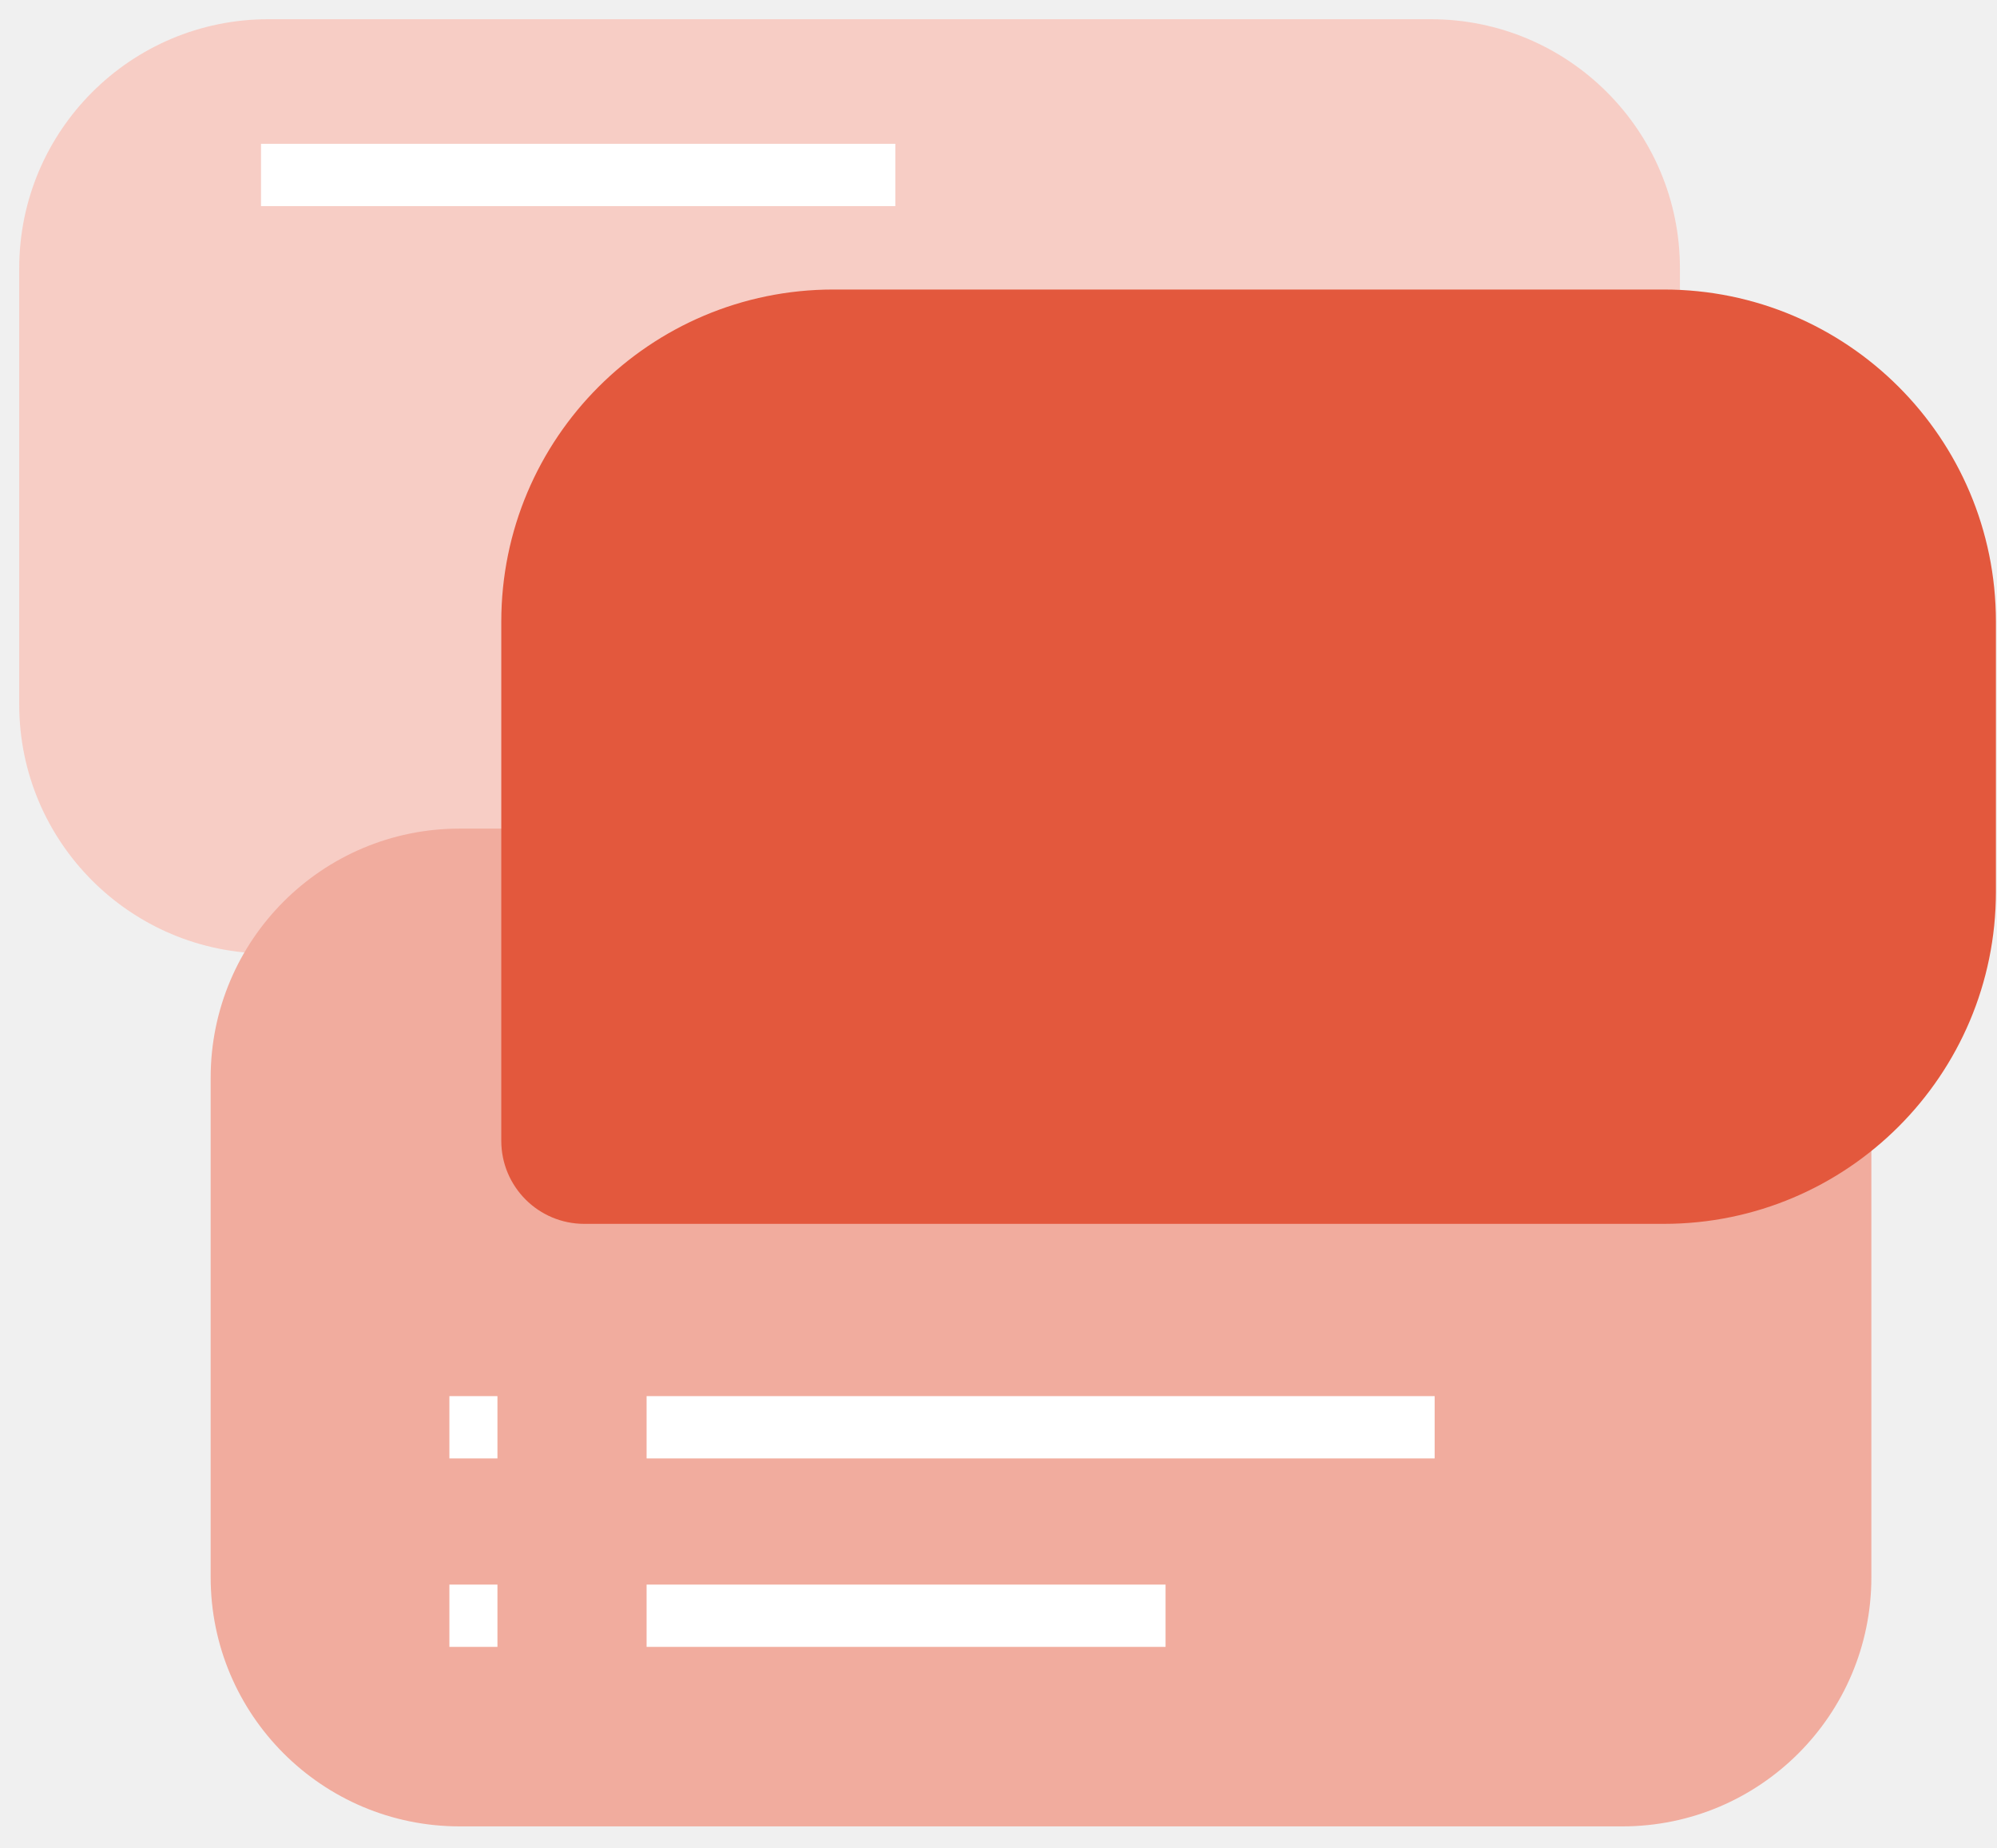
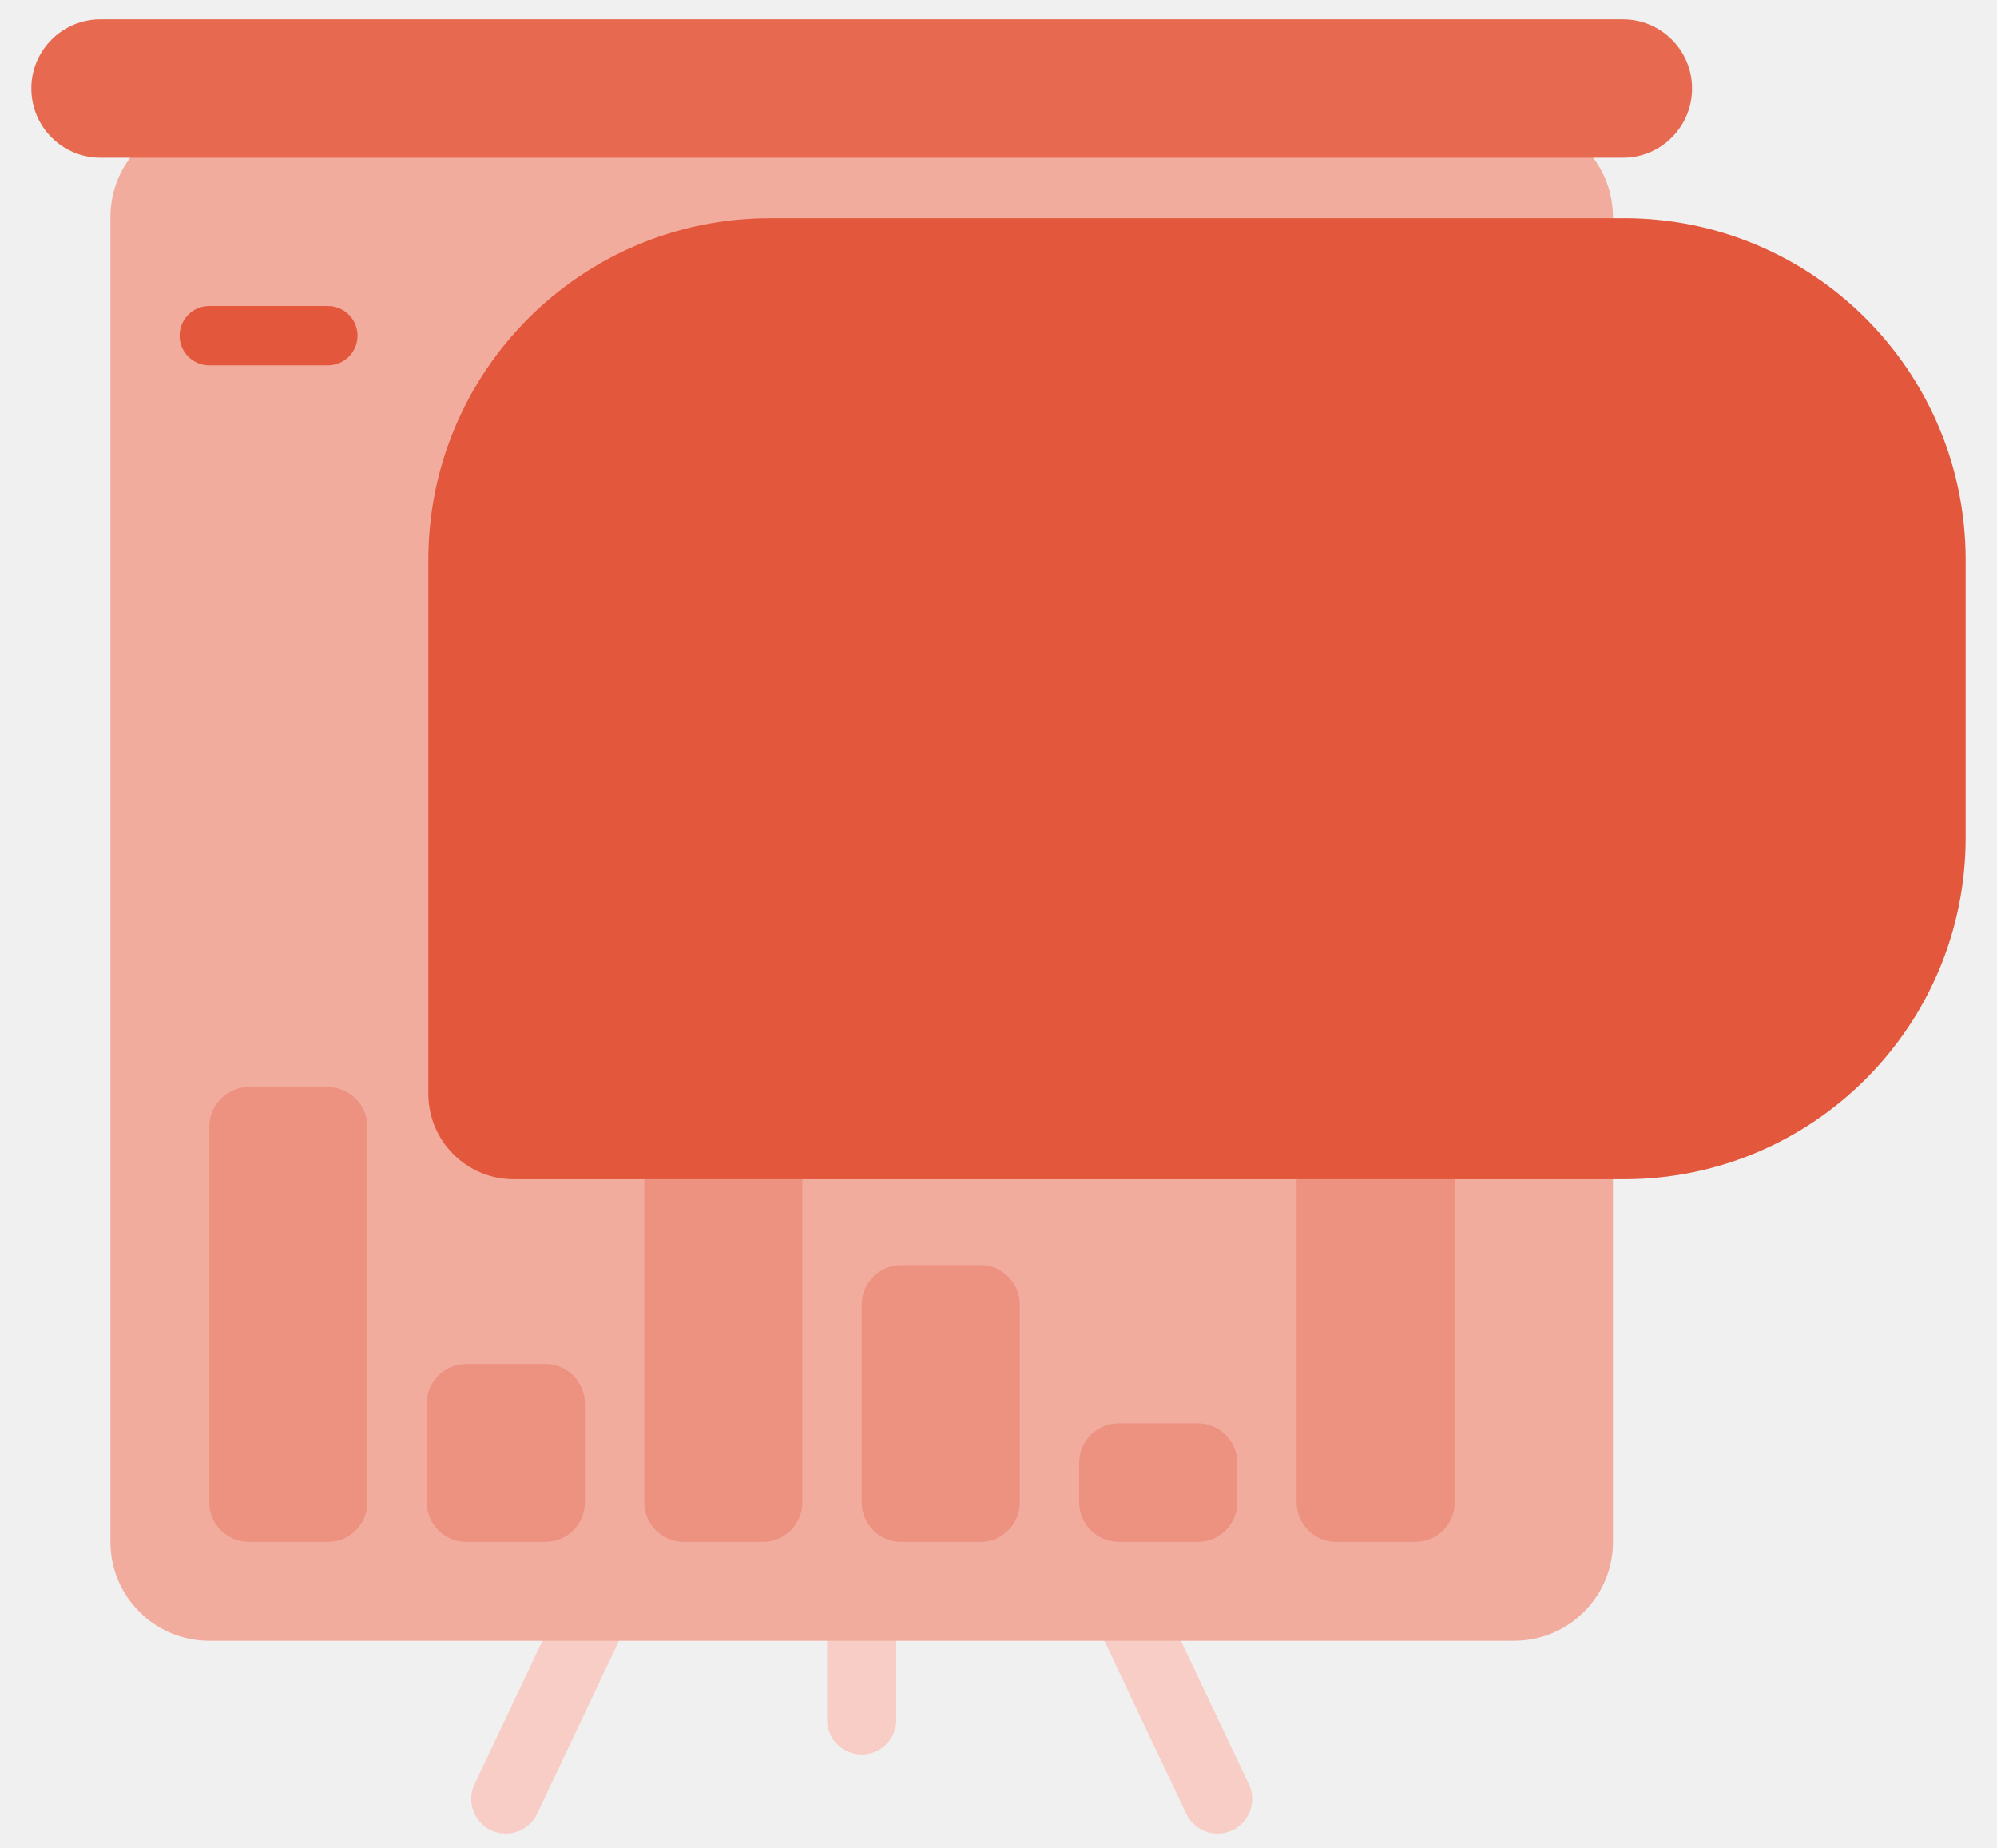
<svg xmlns="http://www.w3.org/2000/svg" width="96.2" height="89" viewBox="0 0 96.2 89" fill="none">
-   <rect x="0.926" y="0.926" width="80" height="45" rx="12" fill="#f7cdc5" />
-   <path d="M12.574 8.426h30.556" stroke="#ffffff" stroke-width="3" />
-   <rect x="10.148" y="39.907" width="80" height="48.056" rx="12" fill="#f1ac9e" />
-   <path d="M21.648 68.741h2.315M31.148 68.741h37.963M21.648 77.818h2.315M31.148 77.818h25" stroke="#ffffff" stroke-width="3" />
-   <path d="M40.148 13.944h40a16 16 0 0 1 16 16v13a16 16 0 0 1-16 16H28.148a4 4 0 0 1-4-4V29.944a16 16 0 0 1 16-16Z" fill="#e3583d" />
+   <path d="M41.51 50.452l-17.143 36.191" stroke="#f7cdc5" stroke-width="3.333" stroke-linecap="round" />
+   <path d="M41.51 50.452l17.143 36.191" stroke="#f7cdc5" stroke-width="3.333" stroke-linecap="round" />
+   <path d="M41.51 50.452l0 32.381" stroke="#f7cdc5" stroke-width="3.333" stroke-linecap="round" />
+   <rect x="5.319" y="5.691" width="72.381" height="73.333" rx="4.762" fill="#f1ac9e" />
+   <path d="M10.081 16.167l5.714 0" stroke="#e3583d" stroke-width="2.857" stroke-linecap="round" />
+   <rect x="10.081" y="52.357" width="7.619" height="21.905" rx="1.905" fill="#ed9281" />
+   <rect x="20.557" y="65.691" width="7.619" height="8.571" rx="1.905" fill="#ed9281" />
+   <rect x="31.033" y="43.786" width="7.619" height="30.476" rx="1.905" fill="#ed9281" />
+   <rect x="41.51" y="60.929" width="7.619" height="13.333" rx="1.905" fill="#ed9281" />
+   <rect x="51.986" y="68.548" width="7.619" height="5.714" rx="1.905" fill="#ed9281" />
+   <rect x="62.462" y="38.071" width="7.619" height="36.191" rx="1.905" fill="#ed9281" />
+   <rect x="1.51" y="0.929" width="80" height="6.667" rx="3.333" fill="#e66950" />
+   <path d="M37.09 10.509h41.143a16.457 16.457 0 0 1 16.457 16.457v13.371a16.457 16.457 0 0 1-16.457 16.457H24.748a4.114 4.114 0 0 1-4.114-4.114V26.967a16.457 16.457 0 0 1 16.457-16.457Z" fill="#e3583d" />
</svg>
